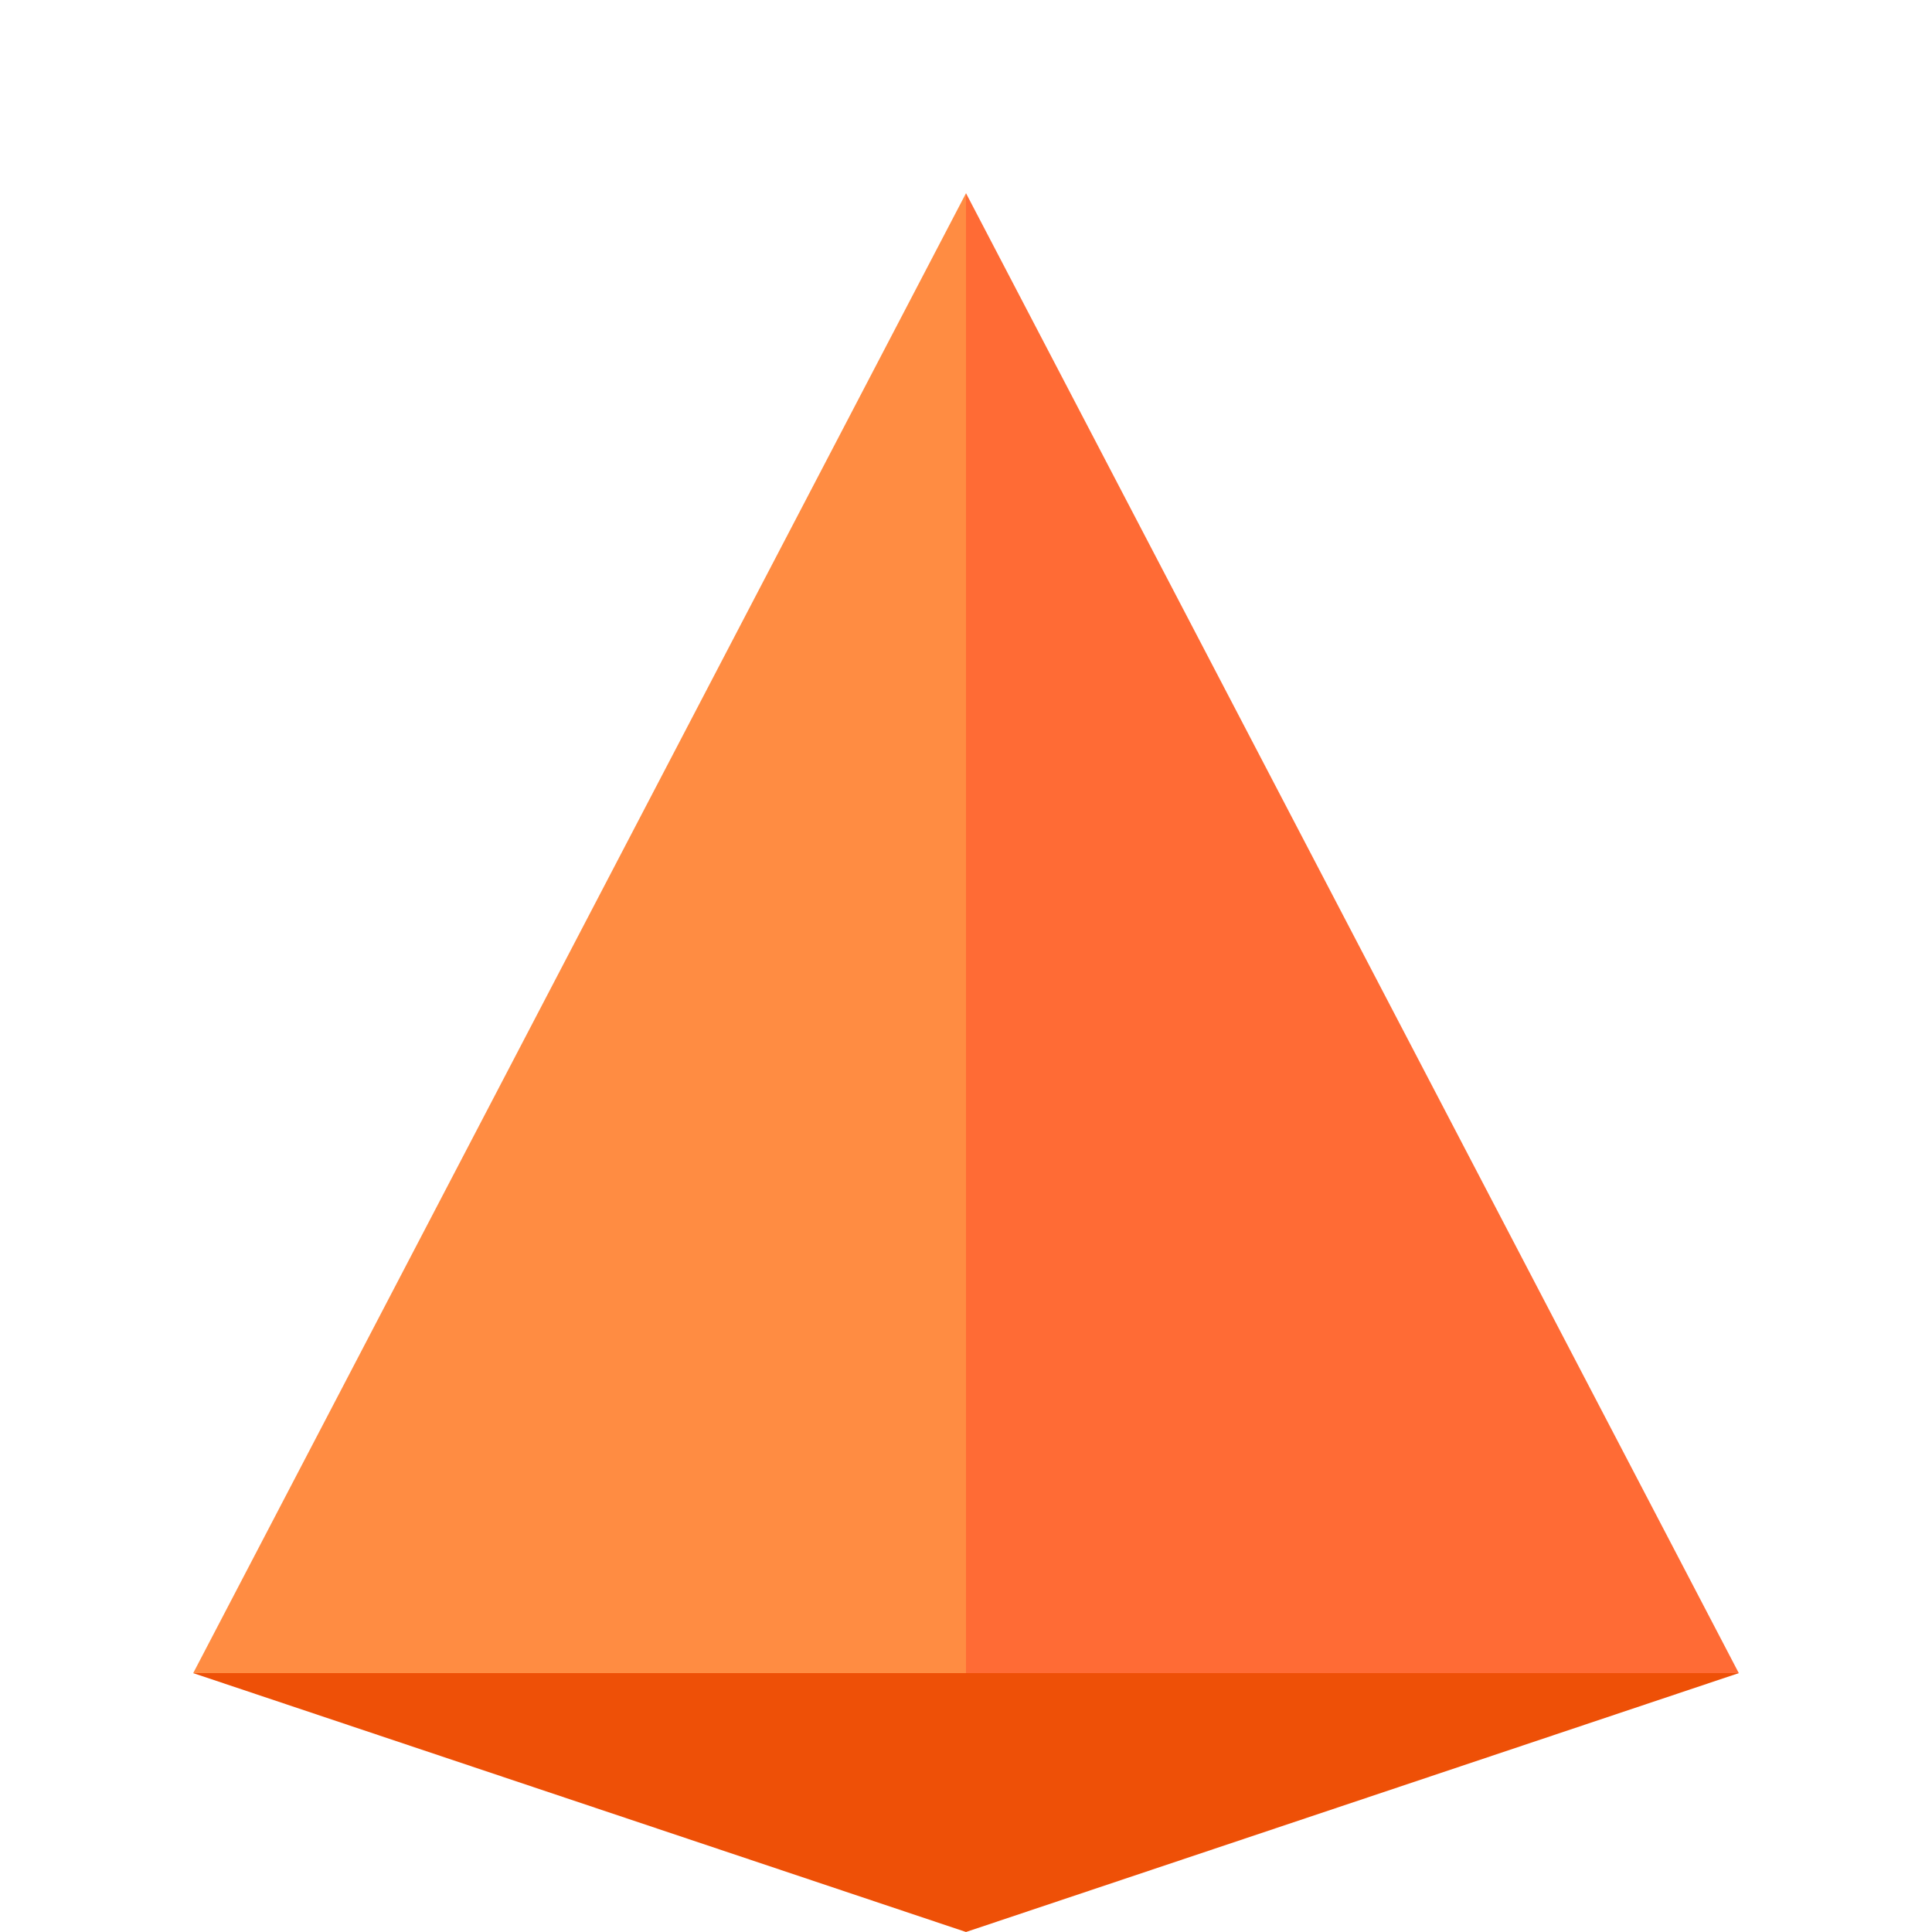
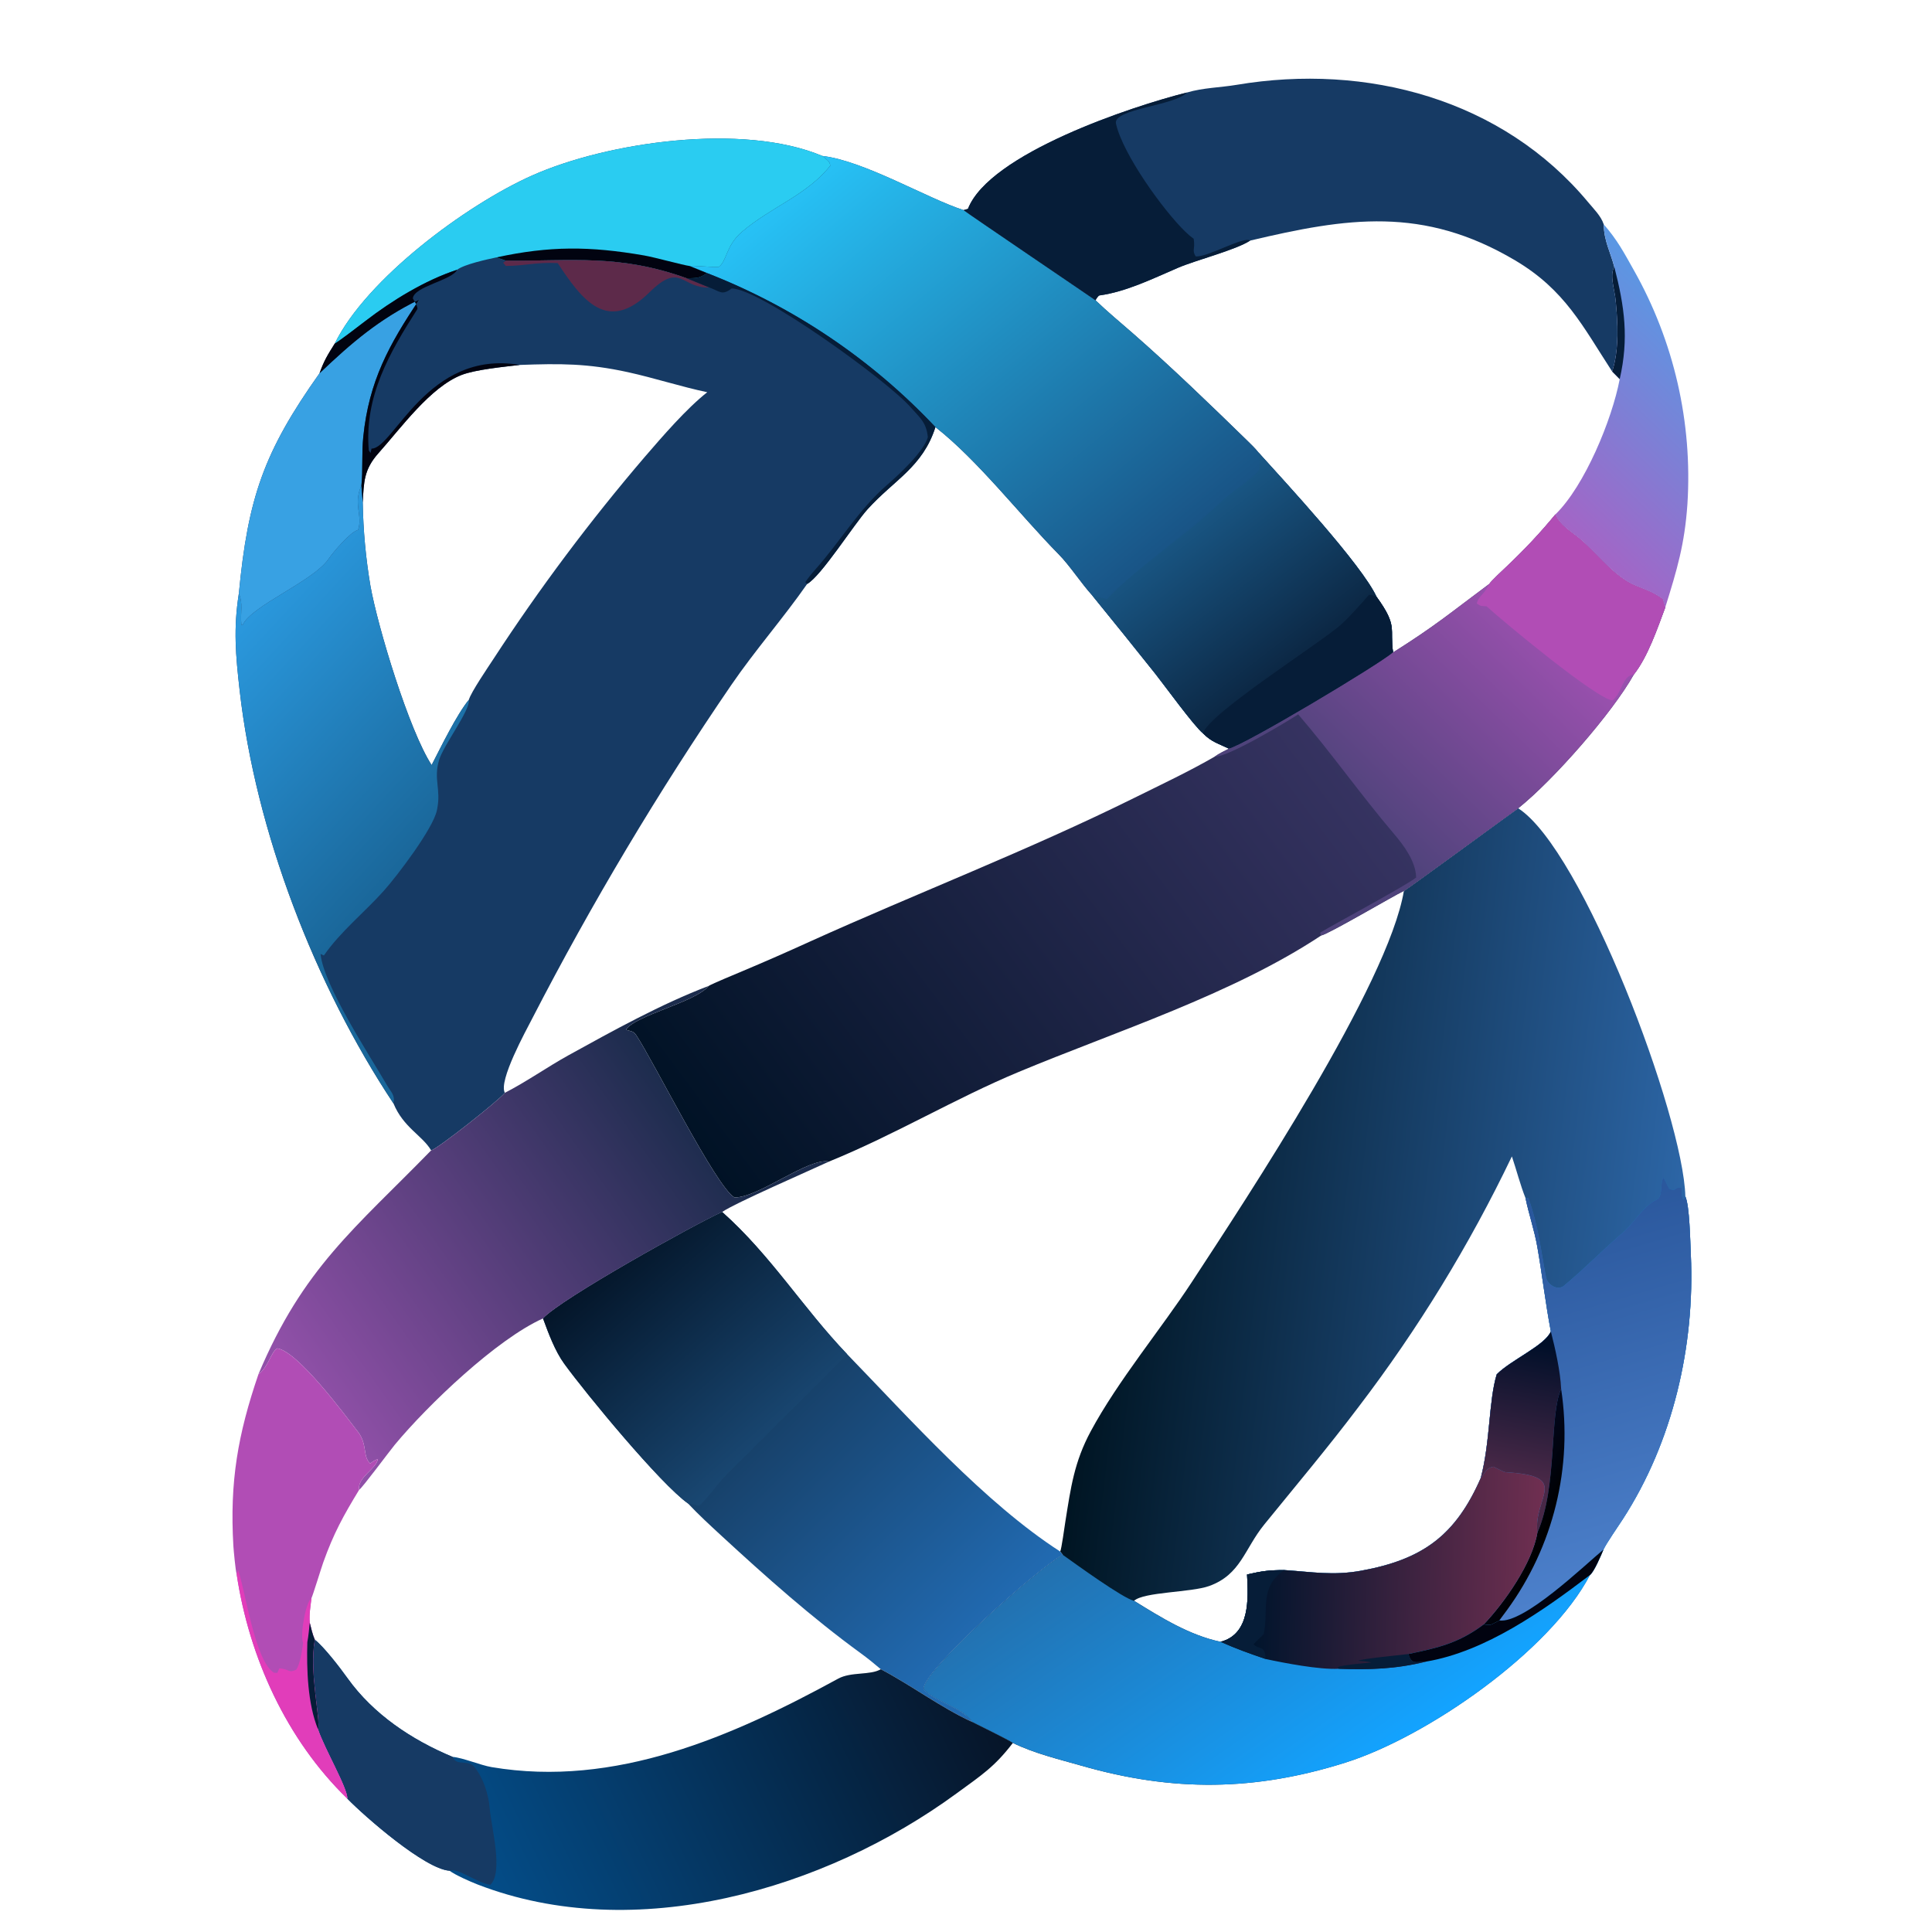
- <svg xmlns="http://www.w3.org/2000/svg" viewBox="0 0 200 200" fill="none">
-   <path d="M 100 20 L 20 173.2 L 100 173.2 Z" fill="#FF8C42" />
-   <path d="M 100 20 L 180 173.2 L 100 173.2 Z" fill="#FF6B35" />
-   <path d="M 20 173.2 L 180 173.2 L 100 200 Z" fill="#EE5007" />
+ <svg xmlns="http://www.w3.org/2000/svg" width="250" height="250" viewBox="0 0 250 250">
+   <path fill="#163A64" d="M43.312 44.466C47.4 36.108 60.29 26.527 68.855 22.709C78.616 18.358 96.135 15.852 106.403 20.178C111.835 20.805 119.998 25.686 124.693 27.189C125.297 27.674 141.871 38.905 141.767 38.864C143.328 40.363 144.918 41.669 146.544 43.091C151.68 47.585 156.615 52.362 161.504 57.124C161.955 57.564 162.456 58.051 162.839 58.542C166.318 62.399 176.217 73.077 178.126 77.228C180.934 81.098 179.796 81.303 180.264 84.424C178.383 86.054 161.106 96.388 159.031 96.874C157.588 96.175 156.829 96.04 155.676 94.903C154.514 93.971 150.597 88.568 149.508 87.196C146.82 83.808 144.064 80.408 141.334 77.044C139.868 75.424 138.414 73.164 136.99 71.721C132.012 66.674 126.541 59.566 121.046 55.267C119.381 60.459 115.717 62.073 112.251 65.91C110.488 67.862 106.263 74.548 104.442 75.567C101.345 80.006 97.704 84.153 94.655 88.599C85.176 102.455 76.564 116.884 68.866 131.803C68.049 133.399 64.478 139.857 65.326 141.408C64.646 142.323 56.601 148.686 55.79 148.857C54.64 146.915 52.209 145.915 50.917 142.789C40.767 127.482 33.084 107.629 31.01 89.327C30.499 84.816 30.187 81.337 30.906 76.815C32.087 64.389 34.151 58.449 41.346 48.304C41.928 46.665 42.405 45.907 43.312 44.466ZM46.938 65.019C46.998 68.628 47.329 72.227 47.929 75.786C48.872 81.109 52.936 94.522 55.853 98.998C57.054 96.667 59.088 92.484 60.673 90.547C60.9 89.645 63.187 86.285 63.874 85.237C69.821 76.117 76.355 67.394 83.434 59.122C85.725 56.468 88.811 52.883 91.519 50.752C88.225 50.068 84.627 48.899 81.267 48.163C76.012 47.012 72.477 47.035 67.256 47.223C65.253 47.463 61.547 47.81 59.708 48.526C55.683 50.094 51.84 55.433 48.974 58.638C47.071 60.765 47.081 62.408 46.938 65.019Z" />
+   <defs>
+     <linearGradient id="gradient_0" gradientUnits="userSpaceOnUse" x1="148.702" y1="72.98" x2="105.974" y2="21.439">
+       <stop offset="0" stop-color="#195486" />
+       <stop offset="1" stop-color="#27C2F6" />
+     </linearGradient>
+   </defs>
+   <path fill="url(#gradient_0)" d="M106.403 20.178C111.835 20.805 119.998 25.686 124.693 27.189C125.297 27.674 141.871 38.905 141.767 38.864C143.328 40.363 144.918 41.669 146.544 43.091C151.68 47.585 156.615 52.362 161.504 57.124C161.955 57.564 162.456 58.051 162.839 58.542C166.318 62.399 176.217 73.077 178.126 77.228C180.934 81.098 179.796 81.303 180.264 84.424C178.383 86.054 161.106 96.388 159.031 96.874C157.588 96.175 156.829 96.04 155.676 94.903C154.514 93.971 150.597 88.568 149.508 87.196C146.82 83.808 144.064 80.408 141.334 77.044C139.868 75.424 138.414 73.164 136.99 71.721C132.012 66.674 126.541 59.566 121.046 55.267C112.8 46.509 102.705 39.701 91.496 35.337L89.229 34.419C89.816 34.364 92.035 34.563 92.968 34.561C94.073 33.839 93.881 31.817 96.014 29.992C99.763 26.783 104.47 25.219 107.438 21.431C107.353 20.808 106.994 20.7 106.403 20.178Z" />
+   <defs>
+     <linearGradient id="gradient_1" gradientUnits="userSpaceOnUse" x1="166.587" y1="85.764" x2="152.676" y2="67.701">
+       <stop offset="0" stop-color="#0C2845" />
+       <stop offset="1" stop-color="#195785" />
+     </linearGradient>
+   </defs>
+   <path fill="url(#gradient_1)" d="M162.839 58.542C166.318 62.399 176.217 73.077 178.126 77.228C180.934 81.098 179.796 81.303 180.264 84.424C178.383 86.054 161.106 96.388 159.031 96.874C157.588 96.175 156.829 96.04 155.676 94.903C154.514 93.971 150.597 88.568 149.508 87.196C146.82 83.808 144.064 80.408 141.334 77.044C141.968 77.193 142.6 77.351 143.23 77.518C147.51 73.081 153.39 69.396 157.892 65.034C159.287 63.681 161.305 62.53 162.701 61.126C163.192 60.631 162.911 59.18 162.839 58.542Z" />
+   <path fill="#061D38" d="M155.676 94.903C156.218 92.46 171.017 83.089 173.508 80.837C174.799 79.67 175.989 78.286 177.14 76.98C177.567 76.959 177.736 77.067 178.126 77.228C180.934 81.098 179.796 81.303 180.264 84.424C178.383 86.054 161.106 96.388 159.031 96.874C157.588 96.175 156.829 96.04 155.676 94.903Z" />
+   <defs>
+     <linearGradient id="gradient_2" gradientUnits="userSpaceOnUse" x1="56.314" y1="107.885" x2="29.073" y2="82.638">
+       <stop offset="0" stop-color="#1A679A" />
+       <stop offset="1" stop-color="#2A98DD" />
+     </linearGradient>
+   </defs>
+   <path fill="url(#gradient_2)" d="M30.906 76.815C31.495 78.184 31.075 79.105 31.232 80.858L31.4 80.876C32.498 78.401 40.563 75.194 42.505 72.343C43.127 71.428 45.365 68.795 46.327 68.579C46.978 66.747 45.686 65.296 46.726 62.919L46.769 62.824L46.938 65.019C46.998 68.628 47.329 72.227 47.929 75.786C48.872 81.109 52.936 94.522 55.853 98.998C57.054 96.667 59.088 92.484 60.673 90.547C60.879 91.876 57.415 96.39 56.827 98.318C56.062 100.826 57.091 102.091 56.569 104.68L56.54 104.831C56.062 107.217 51.37 113.36 49.672 115.261C47.2 118.028 44.071 120.524 41.91 123.638L41.478 123.439C41.86 127.508 47.896 136.671 50.107 140.477C50.608 141.34 51.142 141.692 50.917 142.789C40.767 127.482 33.084 107.629 31.01 89.327C30.499 84.816 30.187 81.337 30.906 76.815Z" />
+   <path fill="#2ACCF1" d="M43.312 44.466C47.4 36.108 60.29 26.527 68.855 22.709C78.616 18.358 96.135 15.852 106.403 20.178C106.994 20.7 107.353 20.808 107.438 21.431C104.47 25.219 99.763 26.783 96.014 29.992C93.881 31.817 94.073 33.839 92.968 34.561C92.035 34.563 89.816 34.364 89.229 34.419L91.496 35.337C90.44 36.062 90.157 35.976 88.862 36.01C80.121 32.868 74.109 33.798 65.466 33.729L64.228 33.309C63.054 33.556 60.06 34.203 59.146 34.911C55.014 36.256 50.751 38.877 47.318 41.515C46.625 42.048 43.935 44.122 43.312 44.466Z" />
+   <path fill="#010310" d="M64.228 33.309C71.113 31.81 76.334 31.839 83.357 33.057C84.721 33.294 88.452 34.326 89.229 34.419L91.496 35.337C90.44 36.062 90.157 35.976 88.862 36.01C80.121 32.868 74.109 33.798 65.466 33.729L64.228 33.309Z" />
+   <path fill="#38A1E3" d="M41.346 48.304C45.518 44.327 49.05 41.307 54.264 38.749C50.354 44.579 47.743 49.301 47.007 56.528C46.793 58.632 46.969 60.894 46.769 62.824L46.726 62.919C45.686 65.296 46.978 66.747 46.327 68.579C45.365 68.795 43.127 71.428 42.505 72.343C40.563 75.194 32.498 78.401 31.4 80.876L31.232 80.858C31.075 79.105 31.495 78.184 30.906 76.815C32.087 64.389 34.151 58.449 41.346 48.304Z" />
+   <path fill="#5D2A4A" d="M65.466 33.729C74.109 33.798 80.121 32.868 88.862 36.01L91.802 37.208C88.146 37.322 88.094 33.827 84.037 37.829C78.586 43.206 75.311 38.816 72.168 34.046C69.353 33.901 67.855 34.416 65.454 34.41L65.109 34.001L65.466 33.729Z" />
+   <path fill="#010310" d="M43.312 44.466C43.935 44.122 46.625 42.048 47.318 41.515C50.751 38.877 55.014 36.256 59.146 34.911C58.483 36.285 53.539 37.058 53.42 38.621C53.58 38.913 54.156 39.762 53.986 40.028C50.419 45.616 47.123 51.281 47.721 58.285L47.947 58.618L48.076 58.049C50.917 58.087 55.317 45.183 67.256 47.223C65.253 47.463 61.547 47.81 59.708 48.526C55.683 50.094 51.84 55.433 48.974 58.638C47.071 60.765 47.081 62.408 46.938 65.019L46.769 62.824C46.969 60.894 46.793 58.632 47.007 56.528C47.743 49.301 50.354 44.579 54.264 38.749C49.05 41.307 45.518 44.327 41.346 48.304C41.928 46.665 42.405 45.907 43.312 44.466Z" />
+   <path fill="#061D38" d="M91.496 35.337C102.705 39.701 112.8 46.509 121.046 55.267C119.381 60.459 115.717 62.073 112.251 65.91C110.488 67.862 106.263 74.548 104.442 75.567L104.208 75.33C104.597 74.755 105.023 74.229 105.485 73.711C108.741 70.066 111.082 65.953 114.82 62.721C116.321 61.422 119.558 58.417 120.064 56.57C119.863 54.628 119.038 54.068 117.819 52.682C114.737 49.178 98.278 37.31 94.672 37.328C93.422 38.29 93.163 37.695 91.802 37.208L88.862 36.01C90.157 35.976 90.44 36.062 91.496 35.337Z" />
+   <defs>
+     <linearGradient id="gradient_3" gradientUnits="userSpaceOnUse" x1="143.301" y1="152.402" x2="216.569" y2="160.967">
+       <stop offset="0" stop-color="#001523" />
+       <stop offset="1" stop-color="#2C65A5" />
+     </linearGradient>
+   </defs>
+   <path fill="url(#gradient_3)" d="M181.664 115.279C181.458 115.552 195.964 104.908 196.454 104.592C204.787 109.935 217.805 144.39 218.085 154.82C218.635 156.04 218.712 160.56 218.792 162.323C219.335 174.164 216.467 186.576 209.988 196.58C209.392 197.501 207.84 199.734 207.49 200.51C207.188 201.24 206.279 203.402 205.734 203.815C200.608 213.648 184.733 224.724 174.106 228.078C162.407 231.77 151.813 231.891 139.953 228.485C136.949 227.622 133.928 226.918 131.064 225.536C130.476 225.111 126.714 223.288 125.795 222.816C124.639 220.924 120.51 220.009 119.51 218.513C119.611 215.992 134.584 202.716 137.528 201.197L137.19 200.768C137.36 200.446 137.757 197.513 137.857 196.892C138.564 192.461 139.004 189.182 141.147 185.197C144.66 178.666 150.322 171.859 154.193 165.941C161.362 154.98 179.614 127.416 181.664 115.279ZM157.944 212.449C161.79 211.449 161.528 206.871 161.37 203.736C163.357 203.286 164.21 203.172 166.221 203.169C169.84 203.406 172.498 203.909 176.133 203.249C184.188 201.785 188.384 198.605 191.614 191.242C192.849 186.562 192.631 181.245 193.677 177.839C195.528 175.967 199.917 174.102 200.68 172.291C199.982 168.629 199.57 164.994 198.927 161.329C198.545 159.157 197.851 157.193 197.404 155.043C196.736 153.368 196.224 151.373 195.638 149.638C190.155 161.088 183.51 171.946 175.809 182.039C171.892 187.239 167.704 192.211 163.595 197.271C161.016 200.447 160.567 203.748 156.472 205.228C154.127 206.076 148.005 205.98 146.746 207.145C150.247 209.31 153.881 211.587 157.944 212.449Z" />
+   <defs>
+     <linearGradient id="gradient_4" gradientUnits="userSpaceOnUse" x1="147.989" y1="193.166" x2="174.012" y2="230.266">
+       <stop offset="0" stop-color="#2370AE" />
+       <stop offset="1" stop-color="#13A3FF" />
+     </linearGradient>
+   </defs>
+   <path fill="url(#gradient_4)" d="M197.404 155.043L197.767 155.015C199.077 158.669 199.332 161.561 200.061 165.305C200.236 166.208 201.532 167.069 202.37 166.377C205.005 164.203 207.455 161.673 210.064 159.436C211.44 158.246 212.645 156.031 214.34 155.259C215.253 154.891 214.761 152.956 215.269 152.4L215.963 153.782C217.04 154.344 216.594 153.442 217.607 153.737C217.616 154.338 217.568 154.711 217.824 155.255L218.085 154.82C218.635 156.04 218.712 160.56 218.792 162.323C219.335 174.164 216.467 186.576 209.988 196.58C209.392 197.501 207.84 199.734 207.49 200.51C207.188 201.24 206.279 203.402 205.734 203.815C200.608 213.648 184.733 224.724 174.106 228.078C162.407 231.77 151.813 231.891 139.953 228.485C136.949 227.622 133.928 226.918 131.064 225.536C130.476 225.111 126.714 223.288 125.795 222.816C124.639 220.924 120.51 220.009 119.51 218.513C119.611 215.992 134.584 202.716 137.528 201.197C139.193 202.383 145.323 206.834 146.746 207.145C150.247 209.31 153.881 211.587 157.944 212.449C161.79 211.449 161.528 206.871 161.37 203.736C163.357 203.286 164.21 203.172 166.221 203.169C169.84 203.406 172.498 203.909 176.133 203.249C184.188 201.785 188.384 198.605 191.614 191.242C192.849 186.562 192.631 181.245 193.677 177.839C195.528 175.967 199.917 174.102 200.68 172.291C199.982 168.629 199.57 164.994 198.927 161.329C198.545 159.157 197.851 157.193 197.404 155.043Z" />
+   <defs>
+     <linearGradient id="gradient_5" gradientUnits="userSpaceOnUse" x1="199.346" y1="156.825" x2="213.044" y2="203.696">
+       <stop offset="0" stop-color="#2A579C" />
+       <stop offset="1" stop-color="#4C80CB" />
+     </linearGradient>
+   </defs>
+   <path fill="url(#gradient_5)" d="M197.404 155.043L197.767 155.015C199.077 158.669 199.332 161.561 200.061 165.305C200.236 166.208 201.532 167.069 202.37 166.377C205.005 164.203 207.455 161.673 210.064 159.436C211.44 158.246 212.645 156.031 214.34 155.259C215.253 154.891 214.761 152.956 215.269 152.4L215.963 153.782C217.04 154.344 216.594 153.442 217.607 153.737C217.616 154.338 217.568 154.711 217.824 155.255L218.085 154.82C218.635 156.04 218.712 160.56 218.792 162.323C219.335 174.164 216.467 186.576 209.988 196.58C209.392 197.501 207.84 199.734 207.49 200.51C204.919 202.658 197.169 210.123 194.008 209.686C192.846 210.251 193.096 210.345 192 210.195C194.69 207.362 198.293 202.253 198.935 198.327C198.385 193.64 203.362 191.002 194.835 190.504C194.594 190.489 193.553 189.941 193.262 189.784C192.29 190.002 192.387 190.276 191.614 191.242C192.849 186.562 192.631 181.245 193.677 177.839C195.528 175.967 199.917 174.102 200.68 172.291C199.982 168.629 199.57 164.994 198.927 161.329C198.545 159.157 197.851 157.193 197.404 155.043Z" />
+   <defs>
+     <linearGradient id="gradient_6" gradientUnits="userSpaceOnUse" x1="198.972" y1="173.852" x2="195.762" y2="190.68">
+       <stop offset="0" stop-color="#000F29" />
+       <stop offset="1" stop-color="#482847" />
+     </linearGradient>
+   </defs>
+   <path fill="url(#gradient_6)" d="M200.68 172.291C201.239 174.462 201.92 177.495 202.012 179.733C200.444 183.04 201.574 192.328 198.935 198.327C198.385 193.64 203.362 191.002 194.835 190.504C194.594 190.489 193.553 189.941 193.262 189.784C192.29 190.002 192.387 190.276 191.614 191.242C192.849 186.562 192.631 181.245 193.677 177.839C195.528 175.967 199.917 174.102 200.68 172.291Z" />
+   <defs>
+     <linearGradient id="gradient_7" gradientUnits="userSpaceOnUse" x1="200.536" y1="197.048" x2="195.587" y2="194.905">
+       <stop offset="0" stop-color="#000001" />
+       <stop offset="1" stop-color="#01071D" />
+     </linearGradient>
+   </defs>
+   <path fill="url(#gradient_7)" d="M202.012 179.733C203.543 189.83 201.018 200.124 194.988 208.366C194.668 208.811 194.341 209.251 194.008 209.686C192.846 210.251 193.096 210.345 192 210.195C194.69 207.362 198.293 202.253 198.935 198.327C201.574 192.328 200.444 183.04 202.012 179.733Z" />
+   <defs>
+     <linearGradient id="gradient_8" gradientUnits="userSpaceOnUse" x1="162.258" y1="201.902" x2="199.737" y2="202.795">
+       <stop offset="0" stop-color="#00142C" />
+       <stop offset="1" stop-color="#702F51" />
+     </linearGradient>
+   </defs>
+   <path fill="url(#gradient_8)" d="M191.614 191.242C192.387 190.276 192.29 190.002 193.262 189.784C193.553 189.941 194.594 190.489 194.835 190.504C203.362 191.002 198.385 193.64 198.935 198.327C198.293 202.253 194.69 207.362 192 210.195C188.793 212.6 186.143 213.223 182.232 214.033C182.689 215.403 183.131 215.073 184.551 215.005C180.627 215.977 177.25 216.08 173.227 215.939C170.755 216.076 166.154 215.19 163.762 214.671C161.635 213.943 159.991 213.36 157.944 212.449C161.79 211.449 161.528 206.871 161.37 203.736C163.357 203.286 164.21 203.172 166.221 203.169C169.84 203.406 172.498 203.909 176.133 203.249C184.188 201.785 188.384 198.605 191.614 191.242Z" />
+   <path fill="#061D38" d="M161.37 203.736C163.357 203.286 164.21 203.172 166.221 203.169C162.933 205.316 164.169 208.22 163.534 211.446C163.534 211.447 162.343 212.626 162.212 212.756C162.896 213.534 163.743 212.814 163.762 214.671C161.635 213.943 159.991 213.36 157.944 212.449C161.79 211.449 161.528 206.871 161.37 203.736Z" />
+   <path fill="#061D38" d="M173.227 215.939L173.096 215.751C173.467 215.45 176.66 215.213 177.433 215.123C177.101 214.999 176.149 214.939 175.743 214.899C176.318 214.625 181.255 214.153 182.232 214.033C182.689 215.403 183.131 215.073 184.551 215.005C180.627 215.977 177.25 216.08 173.227 215.939Z" />
+   <path fill="#010310" d="M194.008 209.686C197.169 210.123 204.919 202.658 207.49 200.51C207.188 201.24 206.279 203.402 205.734 203.815C199.716 208.392 192.242 213.707 184.551 215.005C183.131 215.073 182.689 215.403 182.232 214.033C186.143 213.223 188.793 212.6 192 210.195C193.096 210.345 192.846 210.251 194.008 209.686Z" />
+   <defs>
+     <linearGradient id="gradient_9" gradientUnits="userSpaceOnUse" x1="92.634" y1="152.503" x2="170.526" y2="94.437">
+       <stop offset="0" stop-color="#001225" />
+       <stop offset="1" stop-color="#363361" />
+     </linearGradient>
+   </defs>
+   <path fill="url(#gradient_9)" d="M192.719 75.552C192.926 75.207 194.508 73.73 194.936 73.325C197.23 71.155 199.263 69.004 201.269 66.563C201.839 67.939 203.186 68.692 204.332 69.636C206.762 71.638 208.781 74.604 211.706 75.807C213.111 76.373 213.941 76.633 215.165 77.517L215.486 78.595C214.471 81.311 213.214 85.015 211.418 87.278C208.631 92.266 200.993 100.967 196.454 104.592C195.964 104.908 181.458 115.552 181.664 115.279C180.069 116.059 171.891 120.883 170.967 121.05C159.472 128.666 144.36 133.48 131.831 138.703C123.527 142.164 115.889 146.793 107.275 150.307C104.611 149.762 98.095 155.03 95.035 154.947C92.658 153.612 84.464 137.115 82.308 133.927C81.951 133.401 81.617 133.457 80.999 133.251C82.18 131.372 90.006 129.694 91.703 127.579C92.157 127.287 95.306 125.994 96.023 125.688C98.971 124.448 101.901 123.164 104.81 121.836C118.726 115.547 133.138 110.001 146.809 103.23C150.203 101.549 153.958 99.778 157.207 97.891C157.749 97.497 158.428 97.183 159.031 96.874C161.106 96.388 178.383 86.054 180.264 84.424C185.737 80.981 187.748 79.251 192.719 75.552Z" />
+   <defs>
+     <linearGradient id="gradient_10" gradientUnits="userSpaceOnUse" x1="175.224" y1="105.453" x2="198.733" y2="81.254">
+       <stop offset="0" stop-color="#4F437B" />
+       <stop offset="1" stop-color="#9850AD" />
+     </linearGradient>
+   </defs>
+   <path fill="url(#gradient_10)" d="M192.719 75.552C192.926 75.207 194.508 73.73 194.936 73.325C197.23 71.155 199.263 69.004 201.269 66.563C201.839 67.939 203.186 68.692 204.332 69.636C206.762 71.638 208.781 74.604 211.706 75.807C213.111 76.373 213.941 76.633 215.165 77.517L215.486 78.595C214.471 81.311 213.214 85.015 211.418 87.278C208.631 92.266 200.993 100.967 196.454 104.592C195.964 104.908 181.458 115.552 181.664 115.279C180.069 116.059 171.891 120.883 170.967 121.05C170.807 120.849 170.872 120.962 170.842 120.671C173.15 119.297 181.804 114.679 183.248 113.552C183.212 111.475 181.655 109.397 180.35 107.864C176.119 102.896 172.23 97.362 167.985 92.437C166.368 93.494 158.762 98.051 157.207 97.891C157.749 97.497 158.428 97.183 159.031 96.874C161.106 96.388 178.383 86.054 180.264 84.424C185.737 80.981 187.748 79.251 192.719 75.552Z" />
+   <path fill="#B14DB5" d="M192.719 75.552C192.926 75.207 194.508 73.73 194.936 73.325C197.23 71.155 199.263 69.004 201.269 66.563C201.839 67.939 203.186 68.692 204.332 69.636C206.762 71.638 208.781 74.604 211.706 75.807C213.111 76.373 213.941 76.633 215.165 77.517L215.486 78.595C214.471 81.311 213.214 85.015 211.418 87.278C209.903 87.445 209.988 89.51 208.669 90.631C206.694 90.525 194.557 80.471 192.364 78.454C191.707 78.421 191.619 78.456 191.1 78.099C191.294 77.103 192.024 76.989 192.641 75.717L192.719 75.552Z" />
+   <defs>
+     <linearGradient id="gradient_11" gradientUnits="userSpaceOnUse" x1="99.86" y1="184.283" x2="126.518" y2="211.336">
+       <stop offset="0" stop-color="#17416A" />
+       <stop offset="1" stop-color="#216AB1" />
+     </linearGradient>
+   </defs>
+   <path fill="url(#gradient_11)" d="M70.265 170.604C72.604 168.048 89.91 158.422 93.449 156.826C99.775 162.459 103.882 169.236 109.632 175.243C117.681 183.546 127.417 194.475 137.19 200.768L137.528 201.197C134.584 202.716 119.611 215.992 119.51 218.513C120.51 220.009 124.639 220.924 125.795 222.816C121.832 221.018 117.845 218.024 113.975 215.996C113.14 215.282 112.289 214.592 111.403 213.947C105.026 209.302 99.129 204.049 93.334 198.708C91.871 197.359 90.394 196.001 89.028 194.548C85.475 192.037 75.857 180.387 73.004 176.456C71.814 174.816 70.961 172.504 70.265 170.604Z" />
+   <defs>
+     <linearGradient id="gradient_12" gradientUnits="userSpaceOnUse" x1="79.7" y1="162.729" x2="100.32" y2="186.077">
+       <stop offset="0" stop-color="#04162A" />
+       <stop offset="1" stop-color="#194772" />
+     </linearGradient>
+   </defs>
+   <path fill="url(#gradient_12)" d="M70.265 170.604C72.604 168.048 89.91 158.422 93.449 156.826C99.775 162.459 103.882 169.236 109.632 175.243L94.058 190.776C92.966 191.86 91.303 194.182 90.462 194.859C89.922 194.712 89.58 194.635 89.028 194.548C85.475 192.037 75.857 180.387 73.004 176.456C71.814 174.816 70.961 172.504 70.265 170.604Z" />
+   <defs>
+     <linearGradient id="gradient_13" gradientUnits="userSpaceOnUse" x1="125.018" y1="215.384" x2="64.043" y2="244.632">
+       <stop offset="0" stop-color="#061529" />
+       <stop offset="1" stop-color="#044C87" />
+     </linearGradient>
+   </defs>
+   <path fill="url(#gradient_13)" d="M40.735 212.174C41.974 213.158 44 215.804 44.97 217.16C48.298 221.812 53.266 225.132 58.564 227.34C59.925 227.454 62.149 228.416 63.619 228.664C79.605 231.362 94.752 224.707 108.458 217.218C110.146 216.296 112.603 216.809 113.975 215.996C117.845 218.024 121.832 221.018 125.795 222.816C126.714 223.288 130.476 225.111 131.064 225.536C128.674 228.656 127.038 229.682 123.739 232.096C106.737 244.528 82.159 251.727 61.808 243.855C60.841 243.481 58.925 242.633 58.165 242.07C54.977 241.856 47.217 235.079 44.948 232.748C44.99 231.369 41.994 226.291 41.155 223.777C41.524 222.613 39.968 216.36 40.735 212.174Z" />
+   <path fill="#163A64" d="M40.735 212.174C41.974 213.158 44 215.804 44.97 217.16C48.298 221.812 53.266 225.132 58.564 227.34C59.106 228.629 60.504 227.572 61.423 228.693C62.545 230.062 63.238 232.255 63.372 234.027C63.544 236.294 65.192 242.315 63.436 243.896C61.658 243.618 59.189 241.625 58.165 242.07C54.977 241.856 47.217 235.079 44.948 232.748C44.99 231.369 41.994 226.291 41.155 223.777C41.524 222.613 39.968 216.36 40.735 212.174Z" />
+   <defs>
+     <linearGradient id="gradient_14" gradientUnits="userSpaceOnUse" x1="88.544" y1="143.031" x2="38.696" y2="178.178">
+       <stop offset="0" stop-color="#1C2C4D" />
+       <stop offset="1" stop-color="#9050A8" />
+     </linearGradient>
+   </defs>
+   <path fill="url(#gradient_14)" d="M65.326 141.408C68.072 140.013 70.856 138.045 73.564 136.55C79.3 133.385 85.567 129.91 91.703 127.579C90.006 129.694 82.18 131.372 80.999 133.251C81.617 133.457 81.951 133.401 82.308 133.927C84.464 137.115 92.658 153.612 95.035 154.947C98.095 155.03 104.611 149.762 107.275 150.307C104.846 151.435 95.08 155.691 93.449 156.826C89.91 158.422 72.604 168.048 70.265 170.604C64.253 173.301 55.378 181.783 51.092 186.943C50.392 187.786 46.913 192.492 46.465 192.796C46.227 191.134 48.712 190.08 48.899 188.794C48.417 188.988 48.327 189.066 47.901 189.372C46.908 188.478 47.58 186.895 46.304 185.252C44.593 183.047 38.6 174.92 35.887 174.474C35.063 174.911 34.737 176.909 33.443 177.823C39.251 164.023 45.977 158.929 55.79 148.857C56.601 148.686 64.646 142.323 65.326 141.408Z" />
+   <path fill="#163A64" d="M153.587 11.972C155.712 11.345 157.912 11.332 160.033 10.975C176.819 8.15 194.398 12.804 205.525 26.19C206.216 27.021 207.179 27.96 207.52 29.027C207.555 31.175 208.372 32.573 208.893 34.546C208.264 35.561 208.933 37.515 209.055 38.732C209.351 41.678 209.544 45.232 208.618 48.081C204.792 42.199 202.51 37.517 196.071 33.7C184.136 26.625 174.279 28.171 161.773 31.131C159.914 32.349 154.759 33.655 152.445 34.648C149.217 36.033 145.735 37.756 142.263 38.23C142.147 38.243 141.818 38.686 141.767 38.864C141.871 38.905 125.297 27.674 124.693 27.189L125.252 27.026C128.036 19.869 146.499 13.739 153.587 11.972Z" />
+   <path fill="#061D38" d="M124.693 27.189L125.252 27.026C128.036 19.869 146.499 13.739 153.587 11.972C152.083 13.671 143.99 14.086 144.405 15.986C145.267 19.929 150.546 27.245 153.399 30.001C153.734 30.325 154.089 30.627 154.464 30.903C154.677 32.256 154.206 32.337 154.716 33.174C156.242 33.328 160.972 30.519 161.773 31.131C159.914 32.349 154.759 33.655 152.445 34.648C149.217 36.033 145.735 37.756 142.263 38.23C142.147 38.243 141.818 38.686 141.767 38.864C141.871 38.905 125.297 27.674 124.693 27.189Z" />
+   <path fill="#B14DB5" d="M33.443 177.823C34.737 176.909 35.063 174.911 35.887 174.474C38.6 174.92 44.593 183.047 46.304 185.252C47.58 186.895 46.908 188.478 47.901 189.372C48.327 189.066 48.417 188.988 48.899 188.794C48.712 190.08 46.227 191.134 46.465 192.796C44.432 196.139 43.176 198.402 41.827 202.183C41.57 202.903 40.491 206.421 40.305 206.794C40.176 207.835 39.988 208.949 40.083 209.986C40.27 210.726 40.43 211.476 40.735 212.174C39.968 216.36 41.524 222.613 41.155 223.777C41.994 226.291 44.99 231.369 44.948 232.748C37.079 225.126 32.23 214.443 30.621 203.684C30.481 203.281 30.229 200.566 30.199 200.053C29.706 191.702 30.788 185.588 33.443 177.823Z" />
+   <path fill="#E13DBA" d="M30.621 203.684L30.817 203.187C31.808 206.068 32.978 214.888 35.444 216.448L35.874 216.479L36.147 215.88C37.565 215.99 37.241 216.55 38.325 216.063C38.845 215.316 39.109 213.526 39.223 212.586C38.798 211.638 39.549 207.301 40.305 206.794C40.176 207.835 39.988 208.949 40.083 209.986C40.27 210.726 40.43 211.476 40.735 212.174C39.968 216.36 41.524 222.613 41.155 223.777C41.994 226.291 44.99 231.369 44.948 232.748C37.079 225.126 32.23 214.443 30.621 203.684Z" />
+   <path fill="#061D38" d="M40.083 209.986C40.27 210.726 40.43 211.476 40.735 212.174C39.968 216.36 41.524 222.613 41.155 223.777C39.801 220.465 39.671 215.997 39.769 212.492C39.919 211.731 39.998 210.772 40.083 209.986Z" />
+   <defs>
+     <linearGradient id="gradient_15" gradientUnits="userSpaceOnUse" x1="200.265" y1="66.096" x2="221.745" y2="43.708">
+       <stop offset="0" stop-color="#A365C6" />
+       <stop offset="1" stop-color="#5B97E3" />
+     </linearGradient>
+   </defs>
+   <path fill="url(#gradient_15)" d="M207.52 29.027C209.28 31.049 210.122 32.65 211.41 34.947C216.611 44.152 219.023 54.67 218.352 65.221C217.995 70.431 217.015 73.693 215.486 78.595L215.165 77.517C213.941 76.633 213.111 76.373 211.706 75.807C208.781 74.604 206.762 71.638 204.332 69.636C203.186 68.692 201.839 67.939 201.269 66.563C205.047 62.893 208.597 54.301 209.59 49.059L208.618 48.081C209.544 45.232 209.351 41.678 209.055 38.732C208.933 37.515 208.264 35.561 208.893 34.546C208.372 32.573 207.555 31.175 207.52 29.027Z" />
+   <path fill="#061D38" d="M208.893 34.546C210.218 39.67 210.795 43.784 209.59 49.059L208.618 48.081C209.544 45.232 209.351 41.678 209.055 38.732C208.933 37.515 208.264 35.561 208.893 34.546Z" />
</svg>
